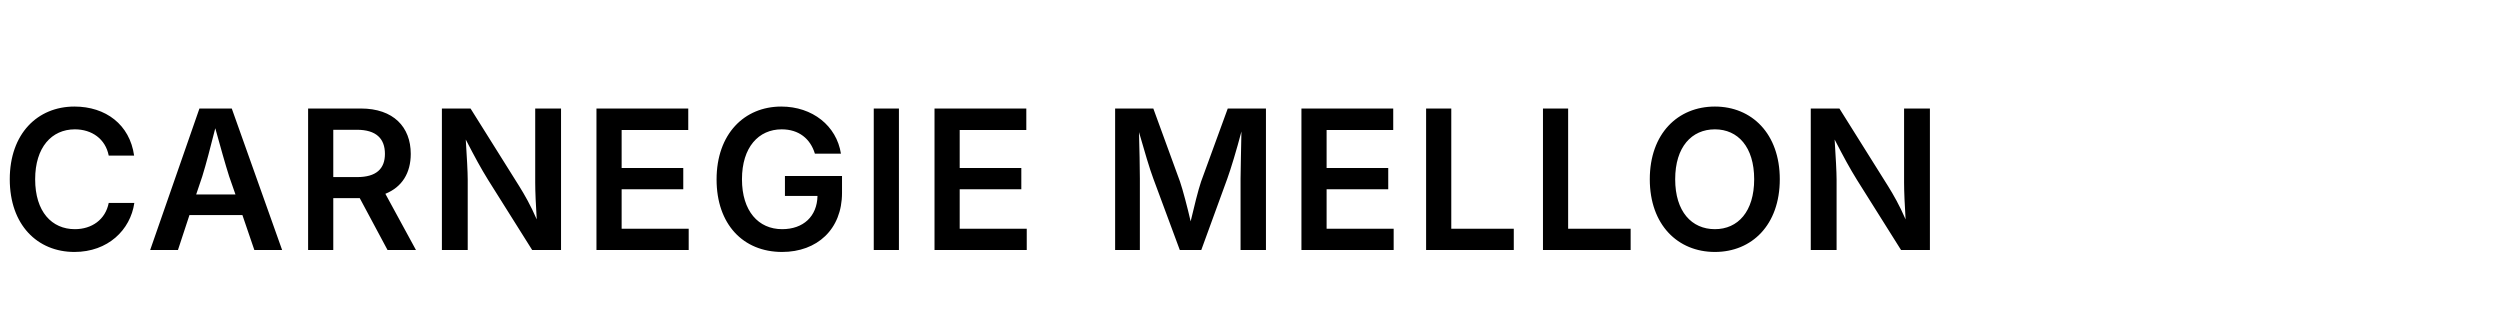
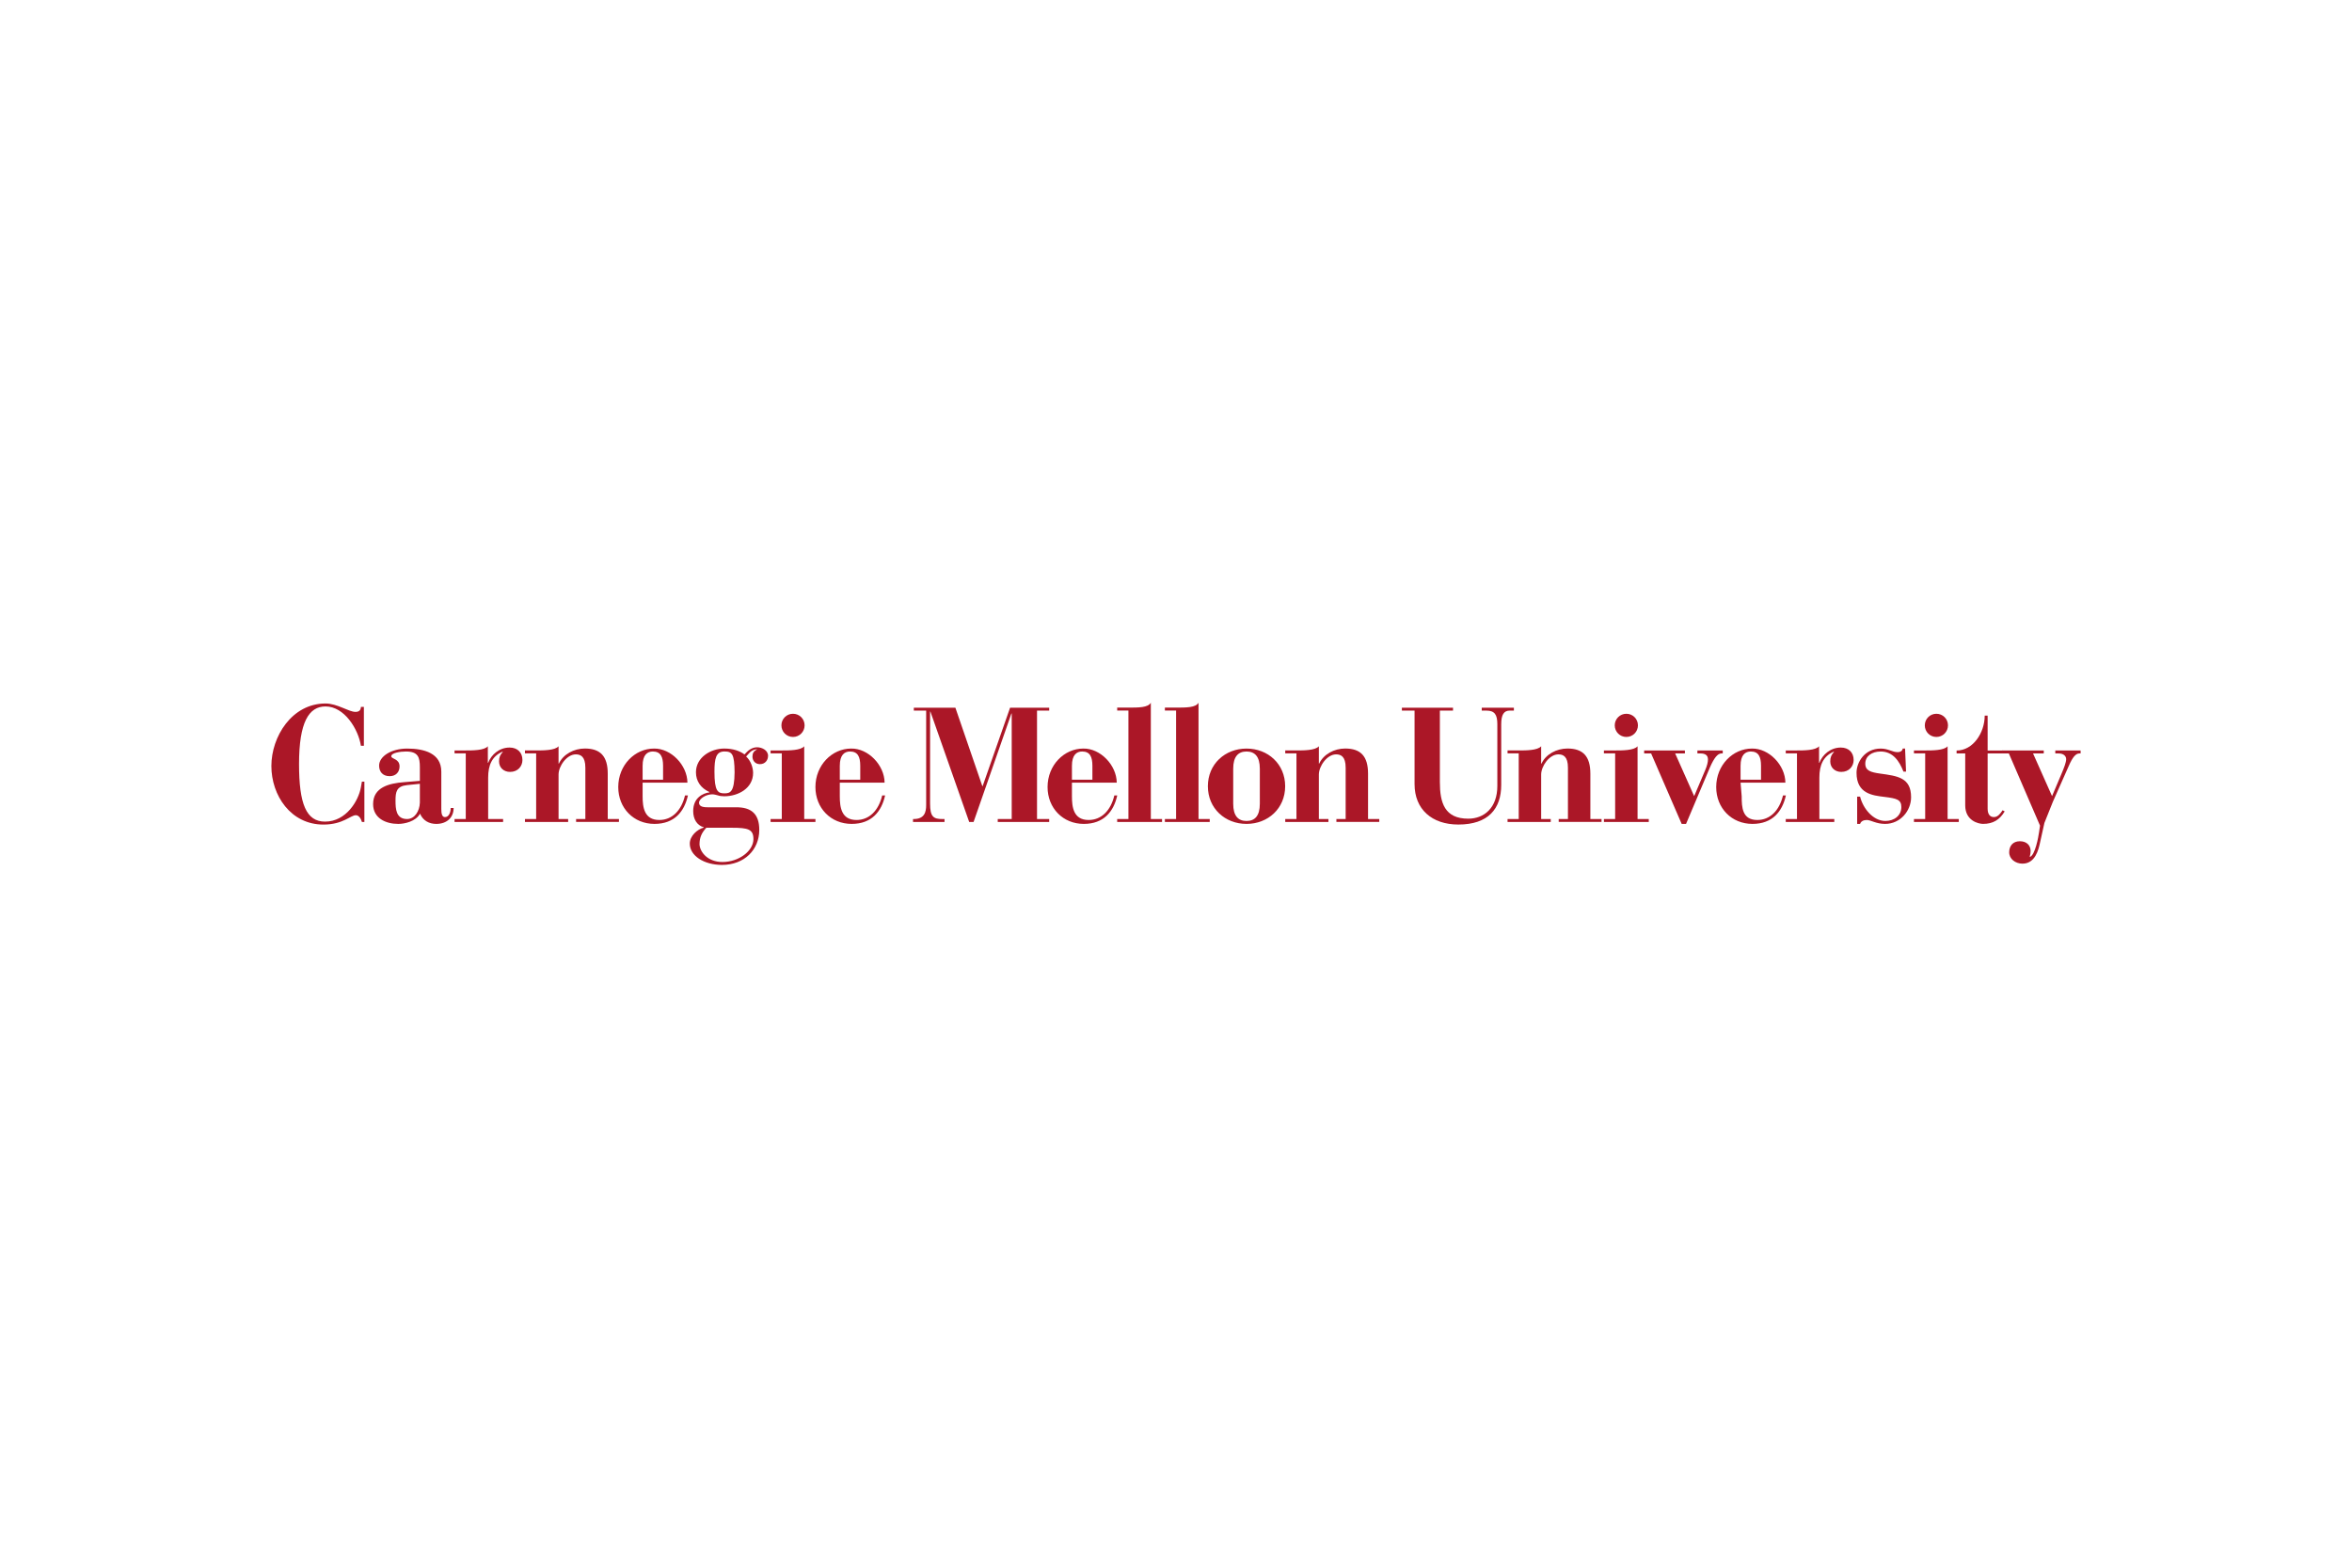
- <svg xmlns="http://www.w3.org/2000/svg" viewBox="0 0 180 24" fill="currentColor">
-   <text x="0" y="18" font-family="system-ui, -apple-system, sans-serif" font-size="14" font-weight="600" letter-spacing="0.5">CARNEGIE MELLON</text>
+ <svg xmlns="http://www.w3.org/2000/svg" height="800" width="1200" id="svg13744" version="1.1" viewBox="-26.767 -4 231.982 24">
+   <style id="style13686" type="text/css">path{fill:#ab1727}</style>
+   <g id="g13742" transform="matrix(1 0 0 -1 -505.775 201.416)">
+     <path id="path13688" d="M514.899 201.004h-.293c-.015-.34-.196-.488-.536-.488-.682 0-1.785.827-2.955.827-3.328 0-5.341-3.278-5.341-6.166 0-2.907 1.916-5.779 5.129-5.779 1.949 0 2.68.924 3.199.924.341 0 .536-.423.601-.665h.244v3.978h-.244l-.098-.552c-.228-1.316-1.444-3.393-3.538-3.393-1.852 0-2.564 1.737-2.564 5.682 0 4.137.973 5.68 2.612 5.68 1.851 0 3.23-2.223 3.49-3.88h.293v3.832z" />
+     <path id="path13690" d="M523.751 191.035h-.288c0-.417-.176-.898-.561-.898-.288 0-.367.304-.367.8v3.684c0 1.825-1.715 2.275-3.364 2.275-1.601 0-2.771-.786-2.771-1.682 0-.562.32-1.041 1.04-1.041.609 0 .977.4.977.962 0 .767-.799.72-.817.992-.014.353.914.479 1.459.479 1.2 0 1.361-.59 1.361-1.552v-1.344l-1.57-.129c-1.456-.113-3.042-.497-3.042-2.162 0-1.394 1.248-1.956 2.482-1.956.624 0 1.729.242 2.146 1.009.288-.672.881-1.009 1.6-1.009 1.041 0 1.714.626 1.714 1.571m-3.33.527c-.032-.849-.514-1.616-1.265-1.616-1.089 0-1.136.992-1.136 1.824 0 .851.095 1.411 1.136 1.522l1.265.129z" />
+     <path id="path13692" d="M523.841 189.657h4.789v.289h-1.474v4.087c0 1.232.385 2.097 1.394 2.547h.064c-.272-.288-.385-.543-.385-.944 0-.626.464-1.042 1.089-1.042.769 0 1.218.558 1.218 1.169 0 .77-.513 1.234-1.265 1.234-1.025 0-1.81-.705-2.114-1.506h-.032v1.634c-.337-.415-1.521-.415-2.178-.415h-1.106v-.287h1.106v-6.476h-1.106v-.289z" />
+     <path id="path13694" d="M530.787 189.657h4.258v.289h-.945v4.391c0 .815.801 1.987 1.697 1.987.464 0 .946-.193.946-1.313v-5.064h-.914v-.289h4.227v.289h-1.105v4.47c0 1.731-.736 2.484-2.258 2.484-1.071 0-2.129-.56-2.562-1.488h-.032v1.713c-.337-.415-1.52-.415-2.177-.415h-1.137v-.287h1.105v-6.476h-1.105v-.289z" />
+     <path id="path13696" d="M542.39 193.532h4.421c-.016 1.73-1.618 3.395-3.3 3.365-1.888 0-3.524-1.635-3.524-3.796 0-2.082 1.521-3.637 3.573-3.637 1.97 0 2.947 1.218 3.299 2.805h-.288c-.352-1.49-1.281-2.419-2.531-2.419-1.49 0-1.65 1.249-1.65 2.337zm0 .29v1.376c0 1.074.465 1.409 1.009 1.409.767 0 1.009-.527 1.009-1.409v-1.376z" />
+     <path id="path13698" d="M554.763 196.175c0 .562-.608.849-1.089.849-.527 0-.928-.353-1.234-.704-.465.336-1.104.578-2.001.578-1.345 0-2.788-.881-2.788-2.339 0-.88.481-1.568 1.33-1.953v-.031c-.625-.08-1.602-.513-1.602-1.842 0-.799.369-1.409 1.041-1.602v-.031c-.641-.174-1.377-.815-1.377-1.584 0-1.185 1.394-2.098 3.171-2.098 2.225 0 3.683 1.506 3.683 3.458 0 1.554-.769 2.258-2.338 2.226h-2.659c-.401 0-.945.016-.945.447 0 .402.689.833 1.297.833.176 0 .352-.048.529-.095.191-.065.4-.098.657-.098 1.377 0 2.85.786 2.85 2.307 0 .512-.239 1.232-.688 1.616.288.288.432.642 1.057.72v-.032c-.337-.175-.432-.384-.432-.705 0-.368.256-.736.735-.736.514 0 .801.386.801.817m-6.085-7.092h2.514c1.601 0 2.13-.143 2.13-1.121 0-1.169-1.441-2.257-3.059-2.257-1.442 0-2.225.976-2.259 1.744 0 .705.24 1.17.673 1.634m2.787 5.475c-.017-1.969-.433-2.08-1.009-2.08-.641 0-.977.208-.977 2.13 0 1.295.144 2.0.977 2.0.752 0 .992-.208 1.009-2.05" />
+     <path id="path13700" d="M555.013 189.657h4.423v.289h-1.106v7.178c-.337-.415-1.523-.415-2.179-.415h-1.139v-.287h1.105v-6.476h-1.105z" />
+     <path id="path13702" d="M556.081 199.186c0-.635.507-1.144 1.143-1.144.636 0 1.143.509 1.143 1.144 0 .635-.507 1.143-1.143 1.143a1.137 1.137 0 01-1.143-1.143" />
+     <path id="path13704" d="M561.839 193.532h4.419c-.014 1.73-1.617 3.395-3.299 3.365-1.889 0-3.524-1.635-3.524-3.796 0-2.082 1.524-3.637 3.572-3.637 1.971 0 2.949 1.218 3.3 2.805h-.288c-.352-1.49-1.28-2.419-2.531-2.419-1.489 0-1.649 1.249-1.649 2.337zm0 .29v1.376c0 1.074.464 1.409 1.009 1.409.768 0 1.008-.527 1.008-1.409v-1.376z" />
+     <path id="path13706" d="M569.062 189.657h3.106v.288h-.224c-.865 0-1.201.224-1.201 1.521v9.077h.033l3.825-10.886h.433l3.729 10.694h.032v-10.406h-1.378v-.288h5.075v.288h-1.201v10.695h1.201v.288h-3.858l-2.706-7.734h-.032l-2.657 7.734h-4.098v-.288h1.216v-9.319c0-.688-.16-1.376-1.232-1.376h-.064v-.288z" />
+     <path id="path13708" d="M584.735 193.532h4.42c-.015 1.73-1.617 3.395-3.299 3.365-1.889 0-3.524-1.635-3.524-3.796 0-2.082 1.522-3.637 3.574-3.637 1.968 0 2.947 1.218 3.298 2.805h-.288c-.351-1.49-1.28-2.419-2.531-2.419-1.49 0-1.65 1.249-1.65 2.337zm0 .29v1.376c0 1.074.464 1.409 1.009 1.409.769 0 1.009-.527 1.009-1.409v-1.376z" />
+     <path id="path13710" d="M589.198 189.657h4.424v.288h-1.106v11.471c-.289-.48-1.171-.48-2.308-.48h-1.009v-.289h1.107v-10.701h-1.107z" />
+     <path id="path13712" d="M593.902 189.657h4.424v.288h-1.105v11.471c-.29-.48-1.171-.48-2.308-.48h-1.01v-.289h1.105v-10.701h-1.105z" />
+     <path id="path13714" d="M605.766 193.181c0 2.193-1.697 3.715-3.811 3.715-2.113 0-3.812-1.522-3.812-3.715 0-2.195 1.699-3.717 3.812-3.717 2.114 0 3.811 1.522 3.811 3.717m-2.499-1.73c0-1.202-.495-1.698-1.312-1.698-.816 0-1.313.495-1.313 1.698v3.459c0 1.2.497 1.696 1.313 1.696.817 0 1.312-.496 1.312-1.696z" />
+     <path id="path13716" d="M605.775 189.657h4.259v.289h-.944v4.391c0 .815.801 1.987 1.698 1.987.463 0 .945-.193.945-1.313v-5.064h-.914v-.289h4.229v.289h-1.107v4.47c0 1.731-.735 2.484-2.257 2.484-1.072 0-2.129-.56-2.563-1.488h-.031v1.713c-.336-.415-1.521-.415-2.178-.415h-1.138v-.287h1.106v-6.476h-1.106v-.289z" />
+     <path id="path13718" d="M617.279 200.64h1.249v-7.253c0-2.481 1.711-3.986 4.322-3.986 2.945 0 4.226 1.554 4.226 3.909v5.986c0 .929.256 1.345.833 1.345h.416v.288h-3.169v-.288h.464c.817 0 1.073-.416 1.073-1.345v-6.085c0-2.175-1.314-3.232-2.867-3.232-2.337 0-2.801 1.568-2.801 3.617v7.045h1.296v.288h-5.043z" />
+     <path id="path13720" d="M627.702 189.657h4.258v.289h-.944v4.391c0 .815.798 1.987 1.695 1.987.466 0 .946-.193.946-1.313v-5.064h-.912v-.289h4.226v.289h-1.103v4.47c0 1.731-.738 2.484-2.259 2.484-1.072 0-2.13-.56-2.562-1.488h-.032v1.713c-.338-.415-1.521-.415-2.18-.415h-1.135v-.287h1.103v-6.476h-1.103v-.289z" />
+     <path id="path13722" d="M637.206 189.657h4.423v.289h-1.105v7.178c-.338-.415-1.522-.415-2.181-.415h-1.138v-.287h1.108v-6.476h-1.108z" />
+     <path id="path13724" d="M638.274 199.186c0-.635.509-1.144 1.145-1.144.634 0 1.142.509 1.142 1.144 0 .635-.507 1.143-1.142 1.143-.636 0-1.145-.507-1.145-1.143" />
+     <path id="path13726" d="M644.874 189.464h.432l2.369 5.606c.401.897.736 1.329 1.105 1.345h.145v.289h-2.499v-.289h.306c.463 0 .735-.175.735-.592 0-.258-.08-.609-.272-1.057l-1.089-2.563-1.874 4.212h.961v.289h-4.019v-.289h.688z" />
+     <path id="path13728" d="M650.683 193.532h4.421c-.015 1.73-1.617 3.395-3.298 3.365-1.891 0-3.525-1.635-3.525-3.796 0-2.082 1.522-3.637 3.574-3.637 1.969 0 2.945 1.218 3.298 2.805h-.286c-.354-1.49-1.282-2.419-2.532-2.419-1.49 0-1.541 1.249-1.541 2.337zm0 .29v1.376c0 1.074.465 1.409 1.01 1.409.768 0 1.007-.527 1.007-1.409v-1.376z" />
+     <path id="path13730" d="M655.141 189.657h4.788v.289h-1.473v4.087c0 1.232.385 2.097 1.394 2.547h.064c-.272-.288-.385-.543-.385-.944 0-.626.463-1.042 1.089-1.042.769 0 1.218.558 1.218 1.169 0 .77-.512 1.234-1.266 1.234-1.024 0-1.809-.705-2.113-1.506h-.032v1.634c-.337-.415-1.521-.415-2.178-.415h-1.106v-.287h1.106v-6.476h-1.106v-.289z" />
+     <path id="path13732" d="M662.184 189.464h.289c.081.258.337.386.657.386.415 0 .912-.386 1.809-.386 1.522 0 2.563 1.314 2.563 2.627 0 1.954-1.344 2.098-3.06 2.338-.897.129-1.457.273-1.457.978 0 .752.657 1.199 1.521 1.199 1.201 0 1.842-.944 2.244-1.985h.255l-.097 2.275h-.24c0-.192-.191-.353-.496-.353-.513 0-.929.353-1.666.353-1.601 0-2.385-1.363-2.385-2.387 0-2.066 1.568-2.241 2.785-2.385 1.155-.145 1.635-.256 1.635-.993 0-.85-.704-1.377-1.57-1.377-1.217 0-2.21 1.232-2.499 2.401h-.289v-2.691z" />
+     <path id="path13734" d="M667.785 189.657h4.422v.289h-1.104v7.178c-.337-.415-1.522-.415-2.179-.415h-1.139v-.287h1.107v-6.476h-1.107z" />
+     <path id="path13736" d="M668.855 199.186c0-.635.506-1.144 1.142-1.144.637 0 1.144.509 1.144 1.144 0 .635-.507 1.143-1.144 1.143-.636 0-1.141-.507-1.141-1.143" />
+     <path id="path13738" d="M672.841 196.415v-5.124c0-1.521 1.313-1.826 1.762-1.826.977 0 1.634.401 2.131 1.233l-.207.113c-.193-.288-.451-.673-.851-.673-.415 0-.624.305-.624.832v5.446h1.474v.287h-1.474v3.443h-.289c0-1.698-1.154-3.443-2.772-3.443v-.287z" />
+     <path id="path13740" d="M676.473 196.416h.672l3.074-7.124-.095-.64c-.065-.465-.386-2.292-.914-2.45v.047c.064.225.081.4.081.544 0 .545-.384.961-1.058.961-.704 0-1.055-.481-1.055-1.089 0-.657.609-1.122 1.311-1.122 1.266 0 1.586 1.395 1.73 2.066l.433 1.953.833 2.081 1.584 3.572c.354.814.672 1.2 1.025 1.2h.129v.289h-2.497v-.289h.336c.511 0 .736-.289.736-.561 0-.318-.209-.848-.464-1.456l-.929-2.194-1.874 4.211h1.057v.289h-4.115v-.289z" />
+   </g>
</svg>
